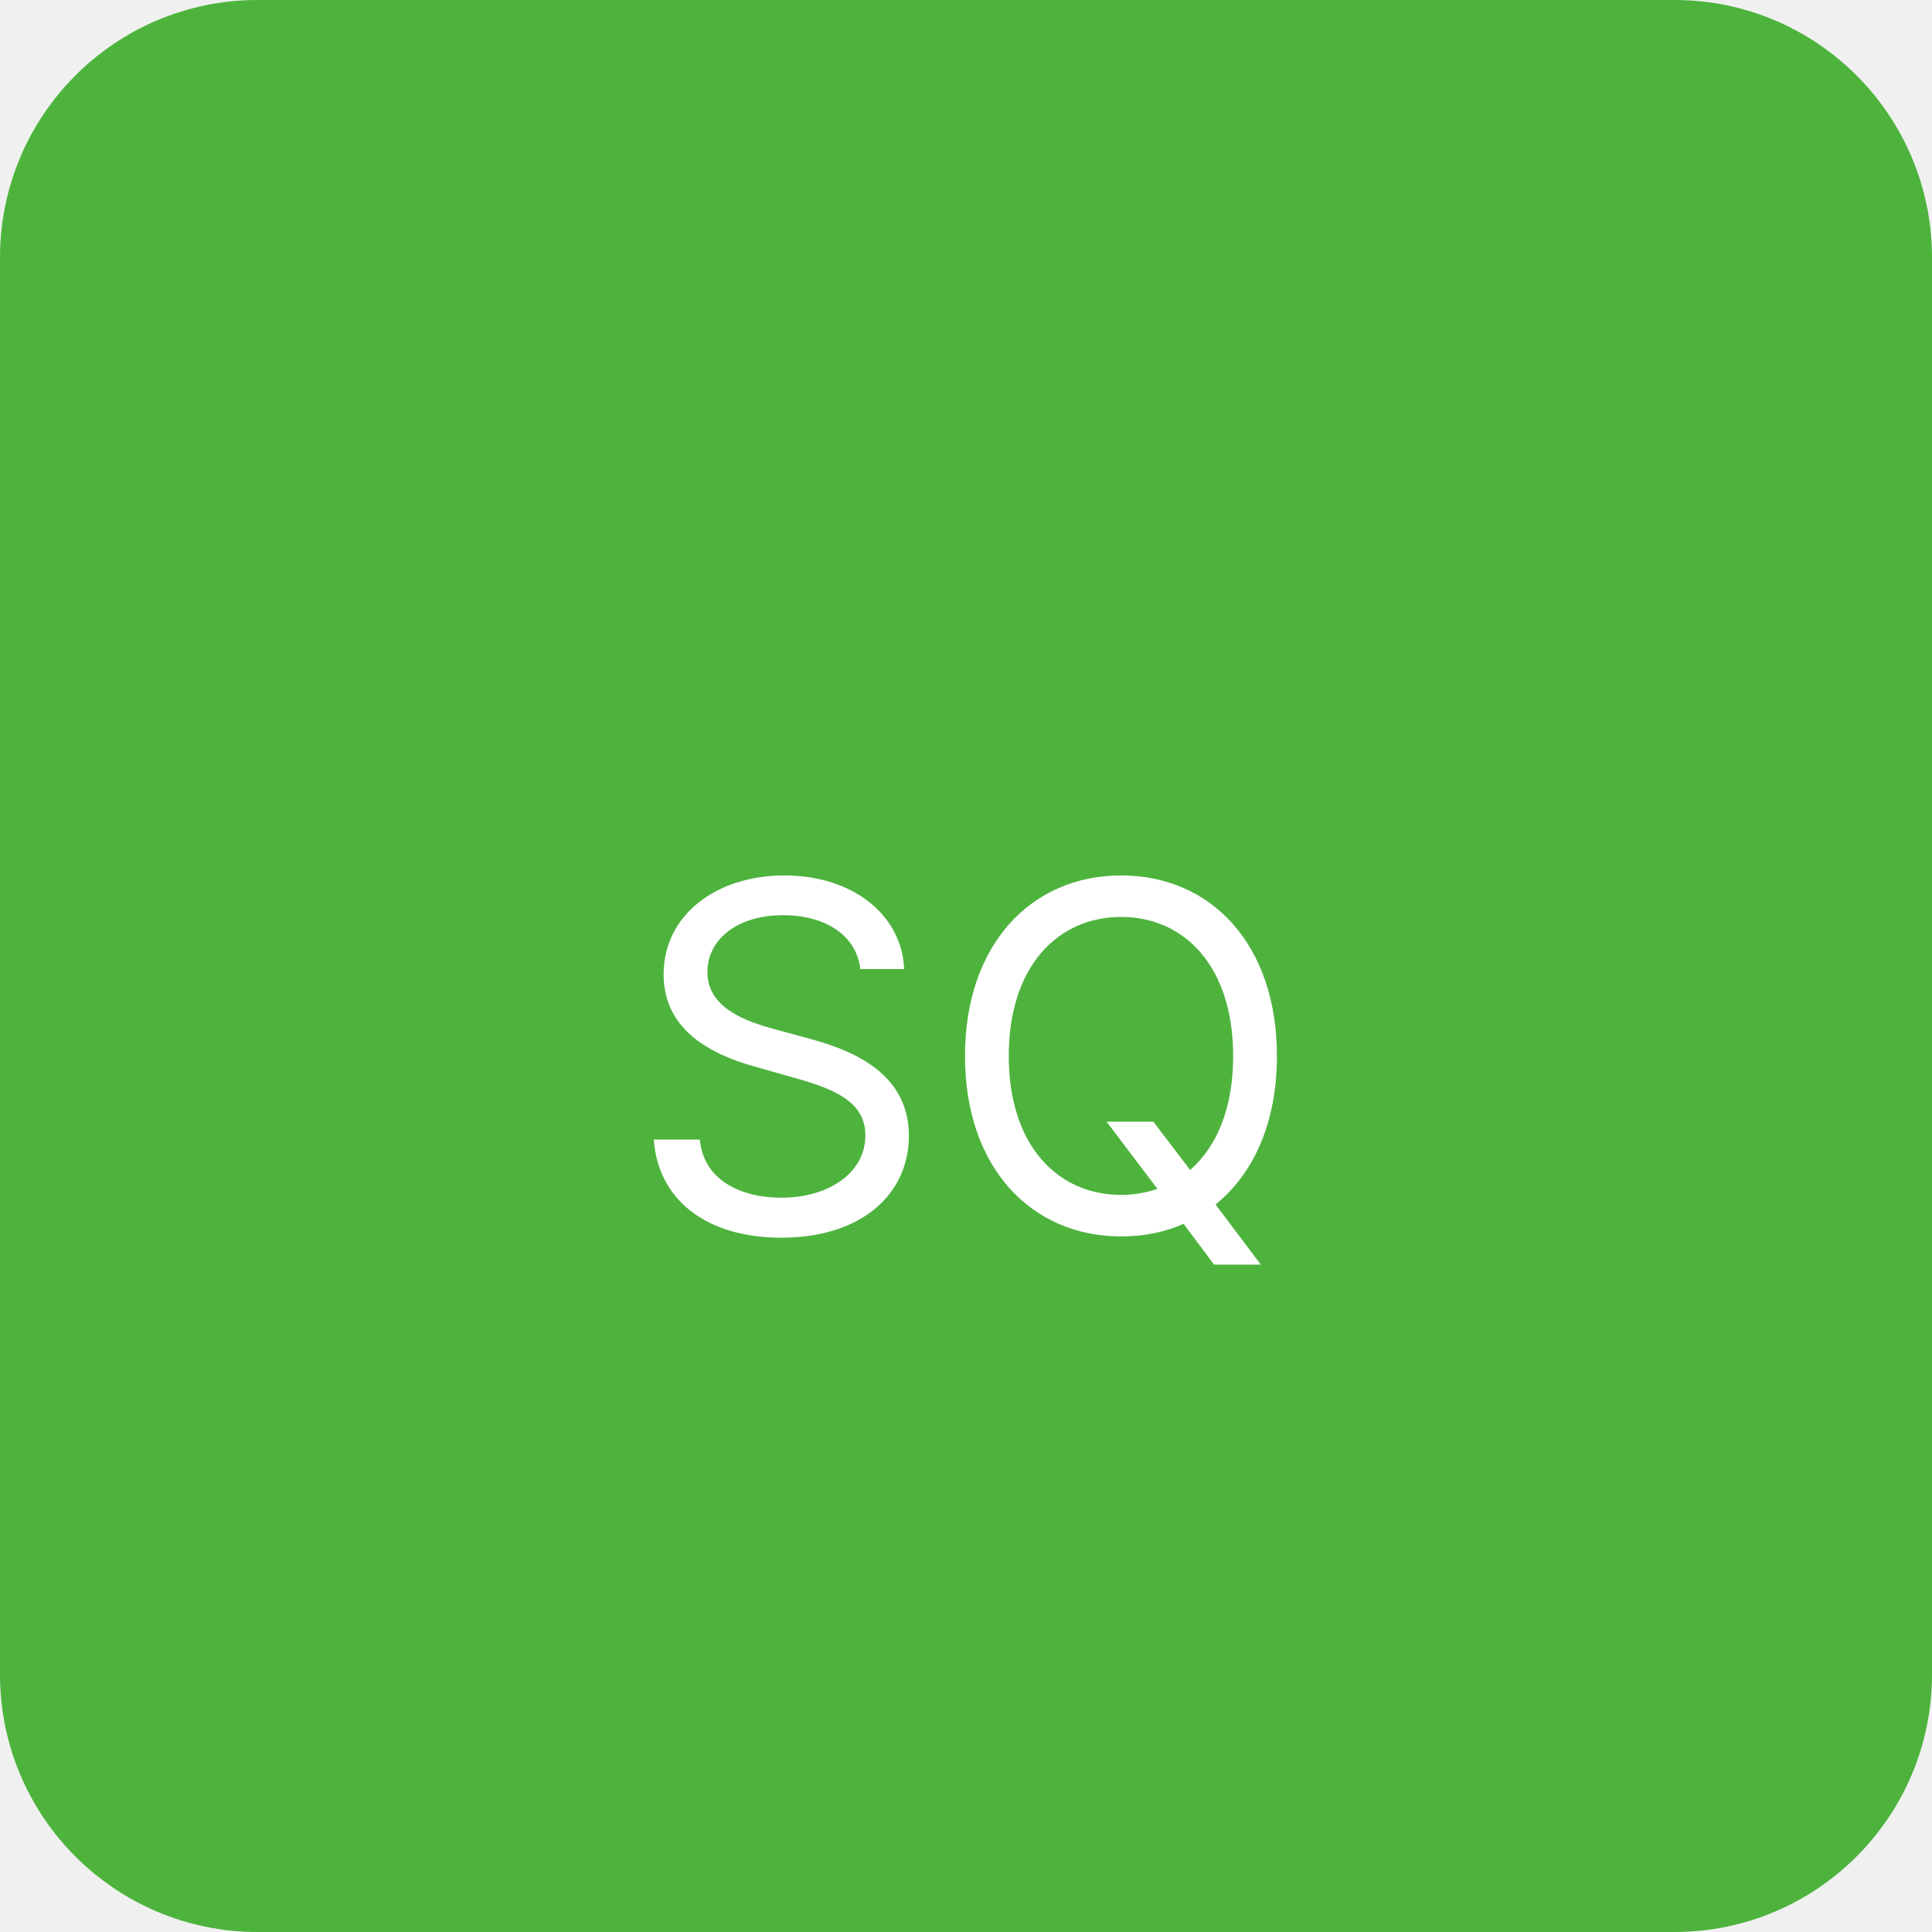
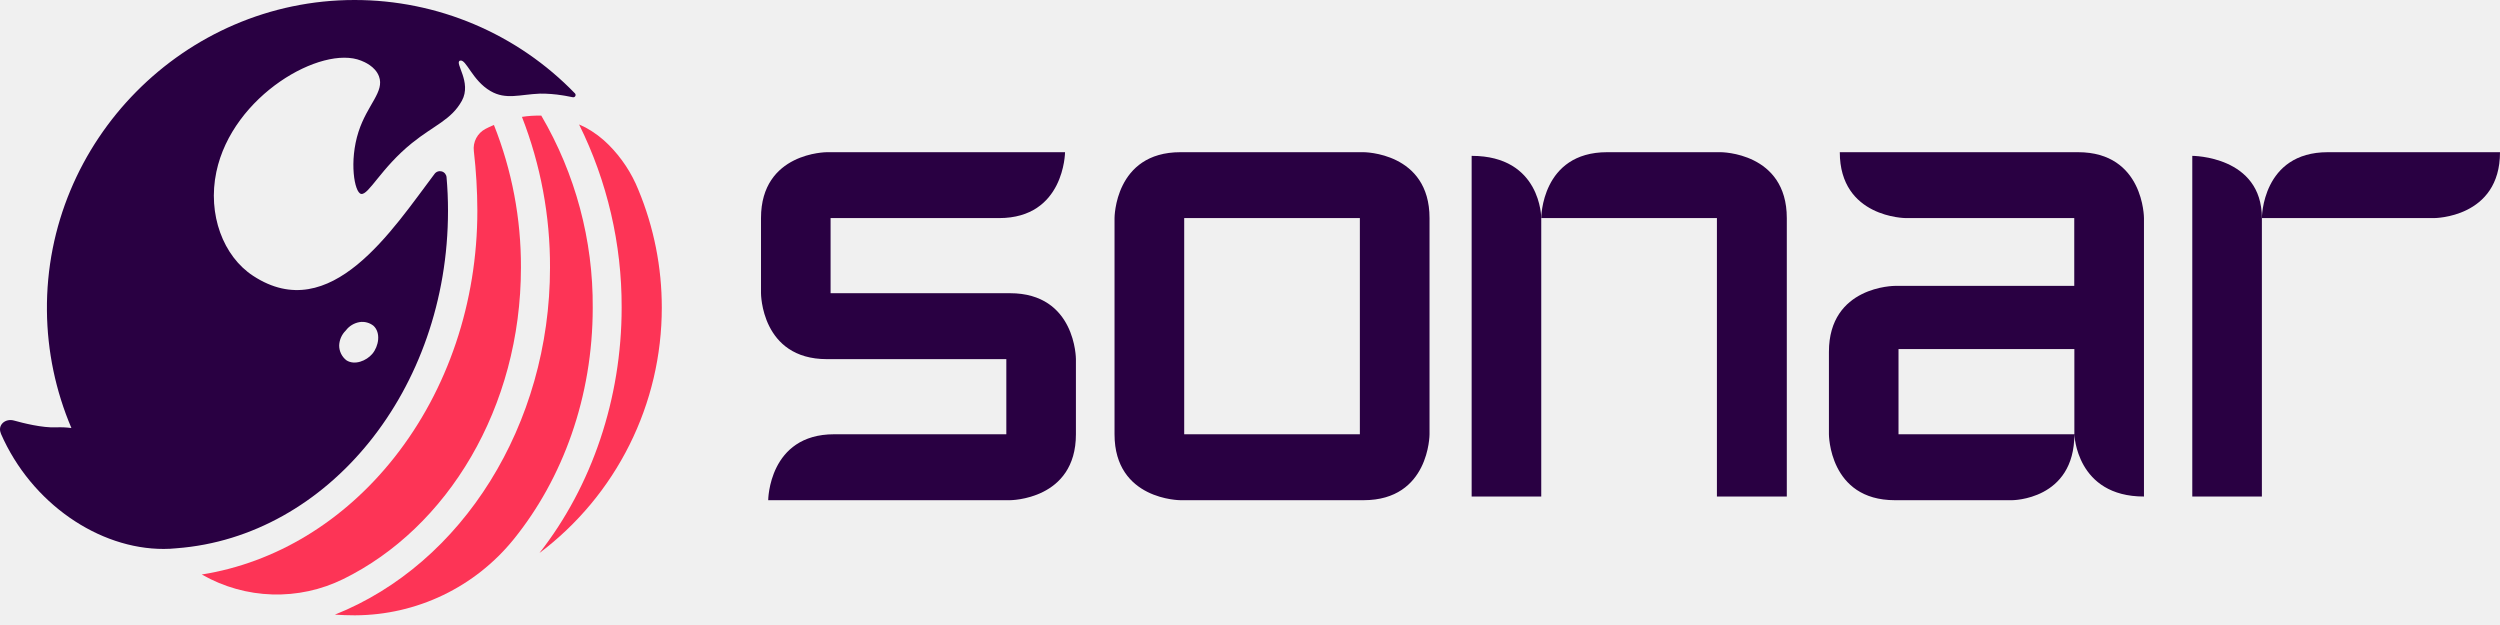
- <svg xmlns="http://www.w3.org/2000/svg" width="120" height="120" viewBox="0 0 120 120">
-   <rect width="120" height="120" rx="16" fill="#4db33d" />
-   <text x="50%" y="55%" font-size="30" fill="#fff" font-family="Inter, Arial, sans-serif" text-anchor="middle" dy=".35em">SQ</text>
+ <svg xmlns="http://www.w3.org/2000/svg" width="256" height="64" viewBox="0 0 256 64" fill="none">
+   <path d="M53.344 27.399C53.365 22.399 52.426 17.441 50.577 12.794C50.194 12.951 49.918 13.097 49.719 13.196C49.312 13.408 48.979 13.738 48.765 14.144C48.551 14.549 48.466 15.011 48.521 15.466C48.756 17.499 48.877 19.543 48.881 21.59C48.881 30.943 45.861 39.914 40.377 46.849C35.191 53.406 28.233 57.623 20.666 58.829L20.732 58.867C22.916 60.108 25.371 60.796 27.883 60.871C30.394 60.947 32.886 60.407 35.141 59.3C45.819 54.064 53.344 41.736 53.344 27.399Z" fill="#FD3456" />
+   <path d="M55.429 11.841C54.766 11.823 54.102 11.866 53.447 11.968C55.365 16.886 56.34 22.121 56.321 27.399C56.321 43.474 47.365 57.738 34.291 62.939C34.95 62.981 35.616 63.008 36.285 63.008H36.385C39.5 62.994 42.573 62.287 45.381 60.937C48.188 59.587 50.66 57.629 52.616 55.204C57.622 49.008 60.696 40.661 60.696 31.51C60.743 24.599 58.924 17.804 55.429 11.841V11.841Z" fill="#FD3456" />
+   <path d="M67.768 31.51C67.773 27.366 66.957 23.262 65.368 19.435C64.677 17.717 63.647 16.155 62.341 14.842C61.639 14.135 60.839 13.534 59.964 13.059C59.742 12.944 59.516 12.84 59.298 12.745C62.186 18.573 63.679 24.994 63.657 31.498C63.657 40.798 60.626 49.758 55.237 56.632C59.13 53.702 62.288 49.907 64.463 45.547C66.638 41.188 67.769 36.382 67.768 31.51V31.51Z" fill="#FD3456" />
+   <path d="M58.881 9.568C55.952 6.539 52.444 4.131 48.564 2.487C44.685 0.843 40.514 -0.003 36.3 6.03584e-06C18.894 6.03584e-06 4.63 14.421 4.806 31.828C4.844 35.954 5.695 40.033 7.313 43.83C6.794 43.761 6.27 43.738 5.747 43.761C4.335 43.826 2.337 43.317 1.434 43.064C0.531 42.812 -0.277 43.535 0.091 44.377V44.404C3.218 51.565 10.149 56.226 16.766 56.211C17.206 56.211 17.645 56.188 18.083 56.142C33.579 54.963 45.876 39.918 45.876 21.593C45.876 20.438 45.827 19.289 45.727 18.149C45.715 18.011 45.661 17.881 45.574 17.774C45.486 17.668 45.367 17.59 45.235 17.553C45.102 17.515 44.961 17.518 44.83 17.563C44.699 17.607 44.585 17.69 44.502 17.801V17.801C40.216 23.473 33.866 33.446 25.925 28.249C22.863 26.255 21.233 21.965 22.155 17.598C23.808 9.756 32.948 4.585 36.974 6.208C37.288 6.334 38.421 6.786 38.807 7.819C39.397 9.396 37.621 10.693 36.714 13.487C35.738 16.511 36.289 19.714 36.974 19.856C37.739 20.009 39.022 17.203 42.183 14.651C44.479 12.802 46.209 12.282 47.296 10.318C48.345 8.405 46.477 6.388 47.112 6.208C47.748 6.028 48.341 8.232 50.232 9.327C51.812 10.246 53.221 9.671 55.299 9.587C56.068 9.582 56.836 9.641 57.595 9.763C57.595 9.763 58.001 9.821 58.644 9.955C58.693 9.967 58.745 9.964 58.792 9.945C58.839 9.926 58.879 9.892 58.905 9.849C58.932 9.806 58.944 9.755 58.94 9.705C58.935 9.654 58.915 9.606 58.881 9.568V9.568ZM35.405 33.848C35.752 33.383 36.267 33.071 36.84 32.98C37.089 32.944 37.342 32.96 37.584 33.026C37.826 33.091 38.052 33.206 38.248 33.362C39.014 34.07 38.788 35.44 38.13 36.229C37.517 36.956 36.312 37.434 35.474 36.895C35.24 36.714 35.052 36.482 34.923 36.216C34.794 35.951 34.729 35.659 34.731 35.364C34.755 34.791 34.996 34.25 35.405 33.848V33.848Z" fill="#290042" />
+   <path d="M84.677 15.585C84.677 15.585 77.926 15.585 77.926 22.332V30.025C77.926 30.025 77.926 36.776 84.677 36.776H103.048V44.469H85.412C78.707 44.469 78.664 51.22 78.664 51.22H103.423C103.423 51.22 110.174 51.22 110.174 44.469V36.776C110.174 36.776 110.174 30.025 103.423 30.025H85.052V22.332H102.309C109.011 22.332 109.06 15.585 109.06 15.585H84.677Z" fill="#290042" />
+   <path d="M139.633 15.585H120.879C114.128 15.585 114.128 22.332 114.128 22.332V44.469C114.128 51.22 120.879 51.22 120.879 51.22H139.633C146.384 51.22 146.384 44.469 146.384 44.469V22.332C146.384 15.585 139.633 15.585 139.633 15.585ZM139.25 44.469H121.262V22.332H139.25V44.469Z" fill="#290042" />
+   <path d="M150.697 15.96V50.845H157.824V22.332C157.824 22.332 157.824 15.96 150.697 15.96Z" fill="#290042" />
+   <path d="M176.206 15.585H164.571C157.824 15.585 157.824 22.332 157.824 22.332H175.812V50.845H182.969V22.332C182.969 15.585 176.206 15.585 176.206 15.585Z" fill="#290042" />
+   <path d="M195.147 15.585H188.395C188.395 22.301 195.147 22.332 195.147 22.332H212.404V29.275H194.033C194.033 29.275 187.282 29.275 187.282 36.026V44.469C187.282 44.469 187.282 51.22 194.033 51.22H206.039C206.039 51.22 212.415 51.22 212.415 44.469H194.408V35.747H212.415V44.469C212.415 44.469 212.599 50.845 219.542 50.845V22.332C219.542 22.332 219.542 15.585 212.79 15.585H195.147Z" fill="#290042" />
+   <path d="M224.49 15.96V50.845H231.617V22.332C231.617 15.956 224.49 15.96 224.49 15.96Z" fill="#290042" />
+   <path d="M238.368 15.585C231.617 15.585 231.617 22.332 231.617 22.332H249.249C249.249 22.332 256 22.332 256 15.585H238.368Z" fill="#290042" />
</svg>
